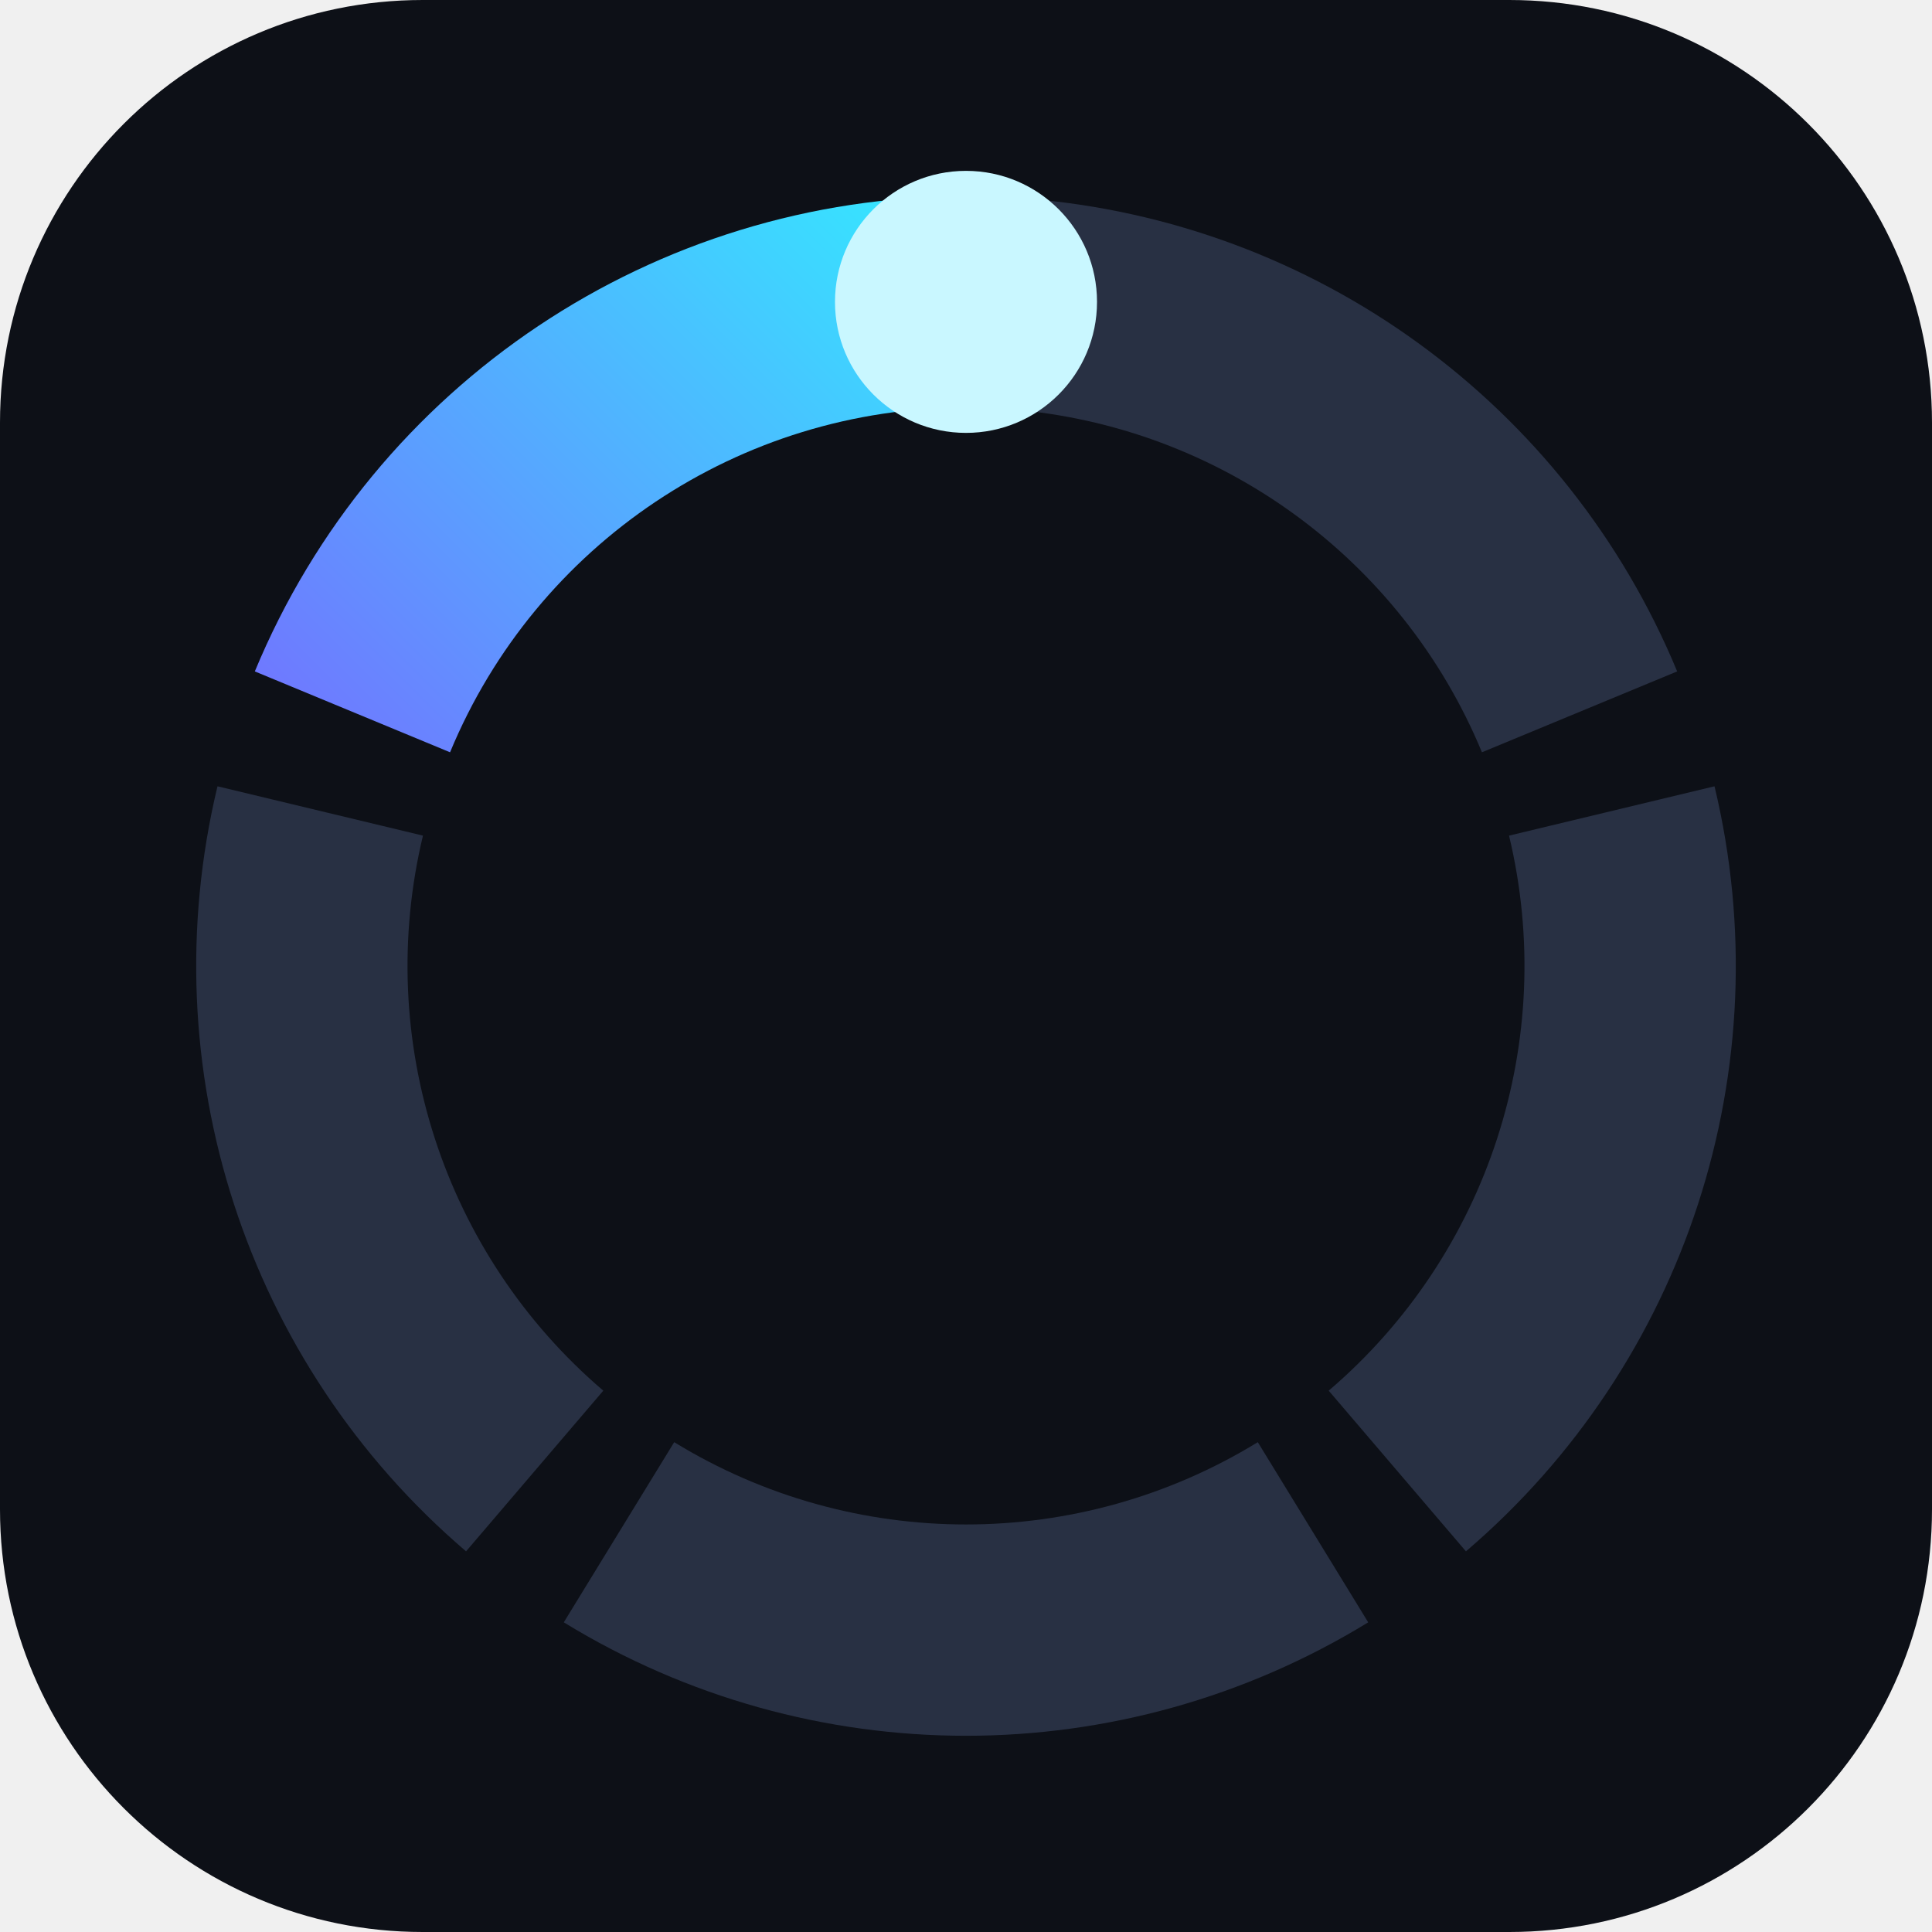
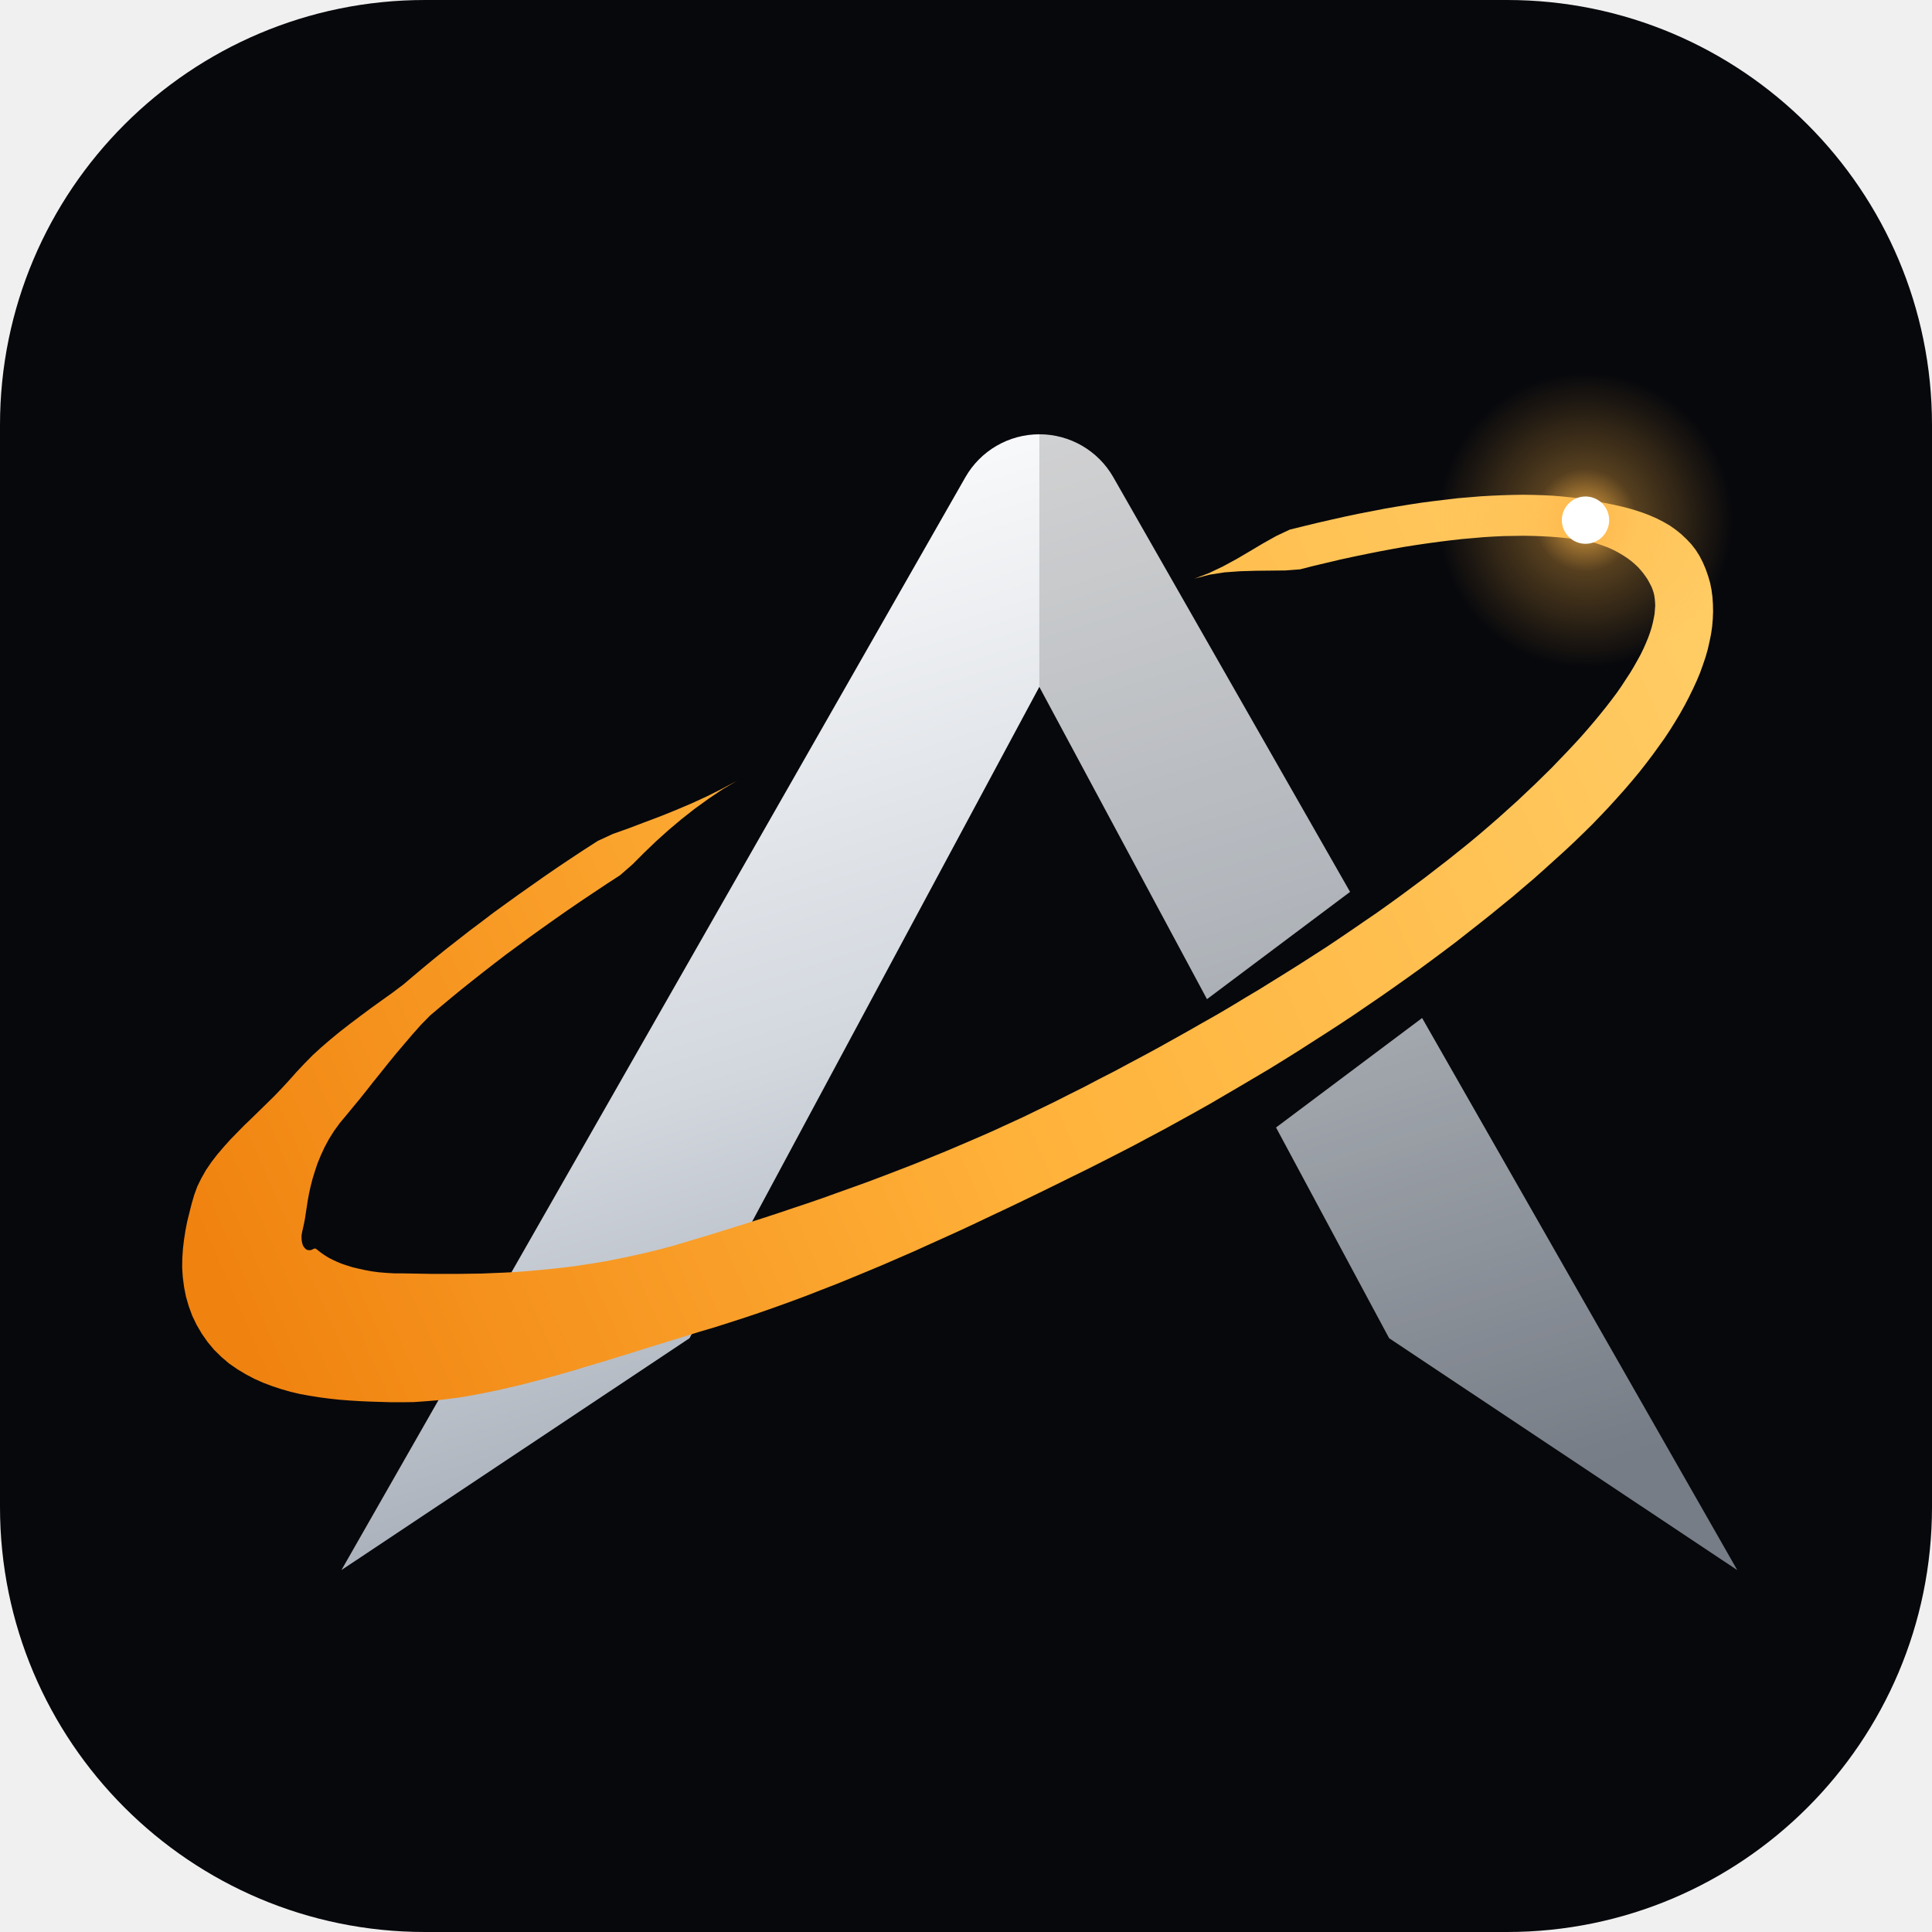
- <svg xmlns="http://www.w3.org/2000/svg" width="64" height="64" viewBox="0 0 64 64" fill="none">
-   <rect width="64" height="64" rx="14" fill="#0D1017" />
+ <svg xmlns="http://www.w3.org/2000/svg" width="64" height="64" viewBox="3.5 -20.5 1225 1225" fill="none" role="img" aria-label="Asteroid Protocol">
+   <rect x="3.5" y="-20.5" width="1225" height="1225" rx="269.5" fill="#07080C" />
  <defs>
-     <linearGradient id="m-g" gradientUnits="userSpaceOnUse" x1="10" y1="32" x2="32" y2="10">
-       <stop offset="0" stop-color="#7B61FF" />
-       <stop offset="1" stop-color="#38E1FF" />
+     <linearGradient id="i-m" gradientUnits="userSpaceOnUse" x1="520" y1="230" x2="760" y2="990">
+       <stop offset="0" stop-color="#FFFFFF" />
+       <stop offset="0.5" stop-color="#D2D7DE" />
+       <stop offset="1" stop-color="#8C949F" />
    </linearGradient>
+     <linearGradient id="i-r" gradientUnits="userSpaceOnUse" x1="130" y1="790" x2="1065" y2="380">
+       <stop offset="0" stop-color="#F0820F" />
+       <stop offset="0.5" stop-color="#FFB23A" />
+       <stop offset="1" stop-color="#FFCB63" />
+     </linearGradient>
+     <radialGradient id="i-sg" cx="1008.8" cy="309.3" r="93.6" gradientUnits="userSpaceOnUse">
+       <stop offset="0" stop-color="#FFB547" stop-opacity="0.9" />
+       <stop offset="0.35" stop-color="#FFB547" stop-opacity="0.315" />
+       <stop offset="1" stop-color="#FFB547" stop-opacity="0" />
+     </radialGradient>
+     <clipPath id="i-c">
+       <path d="M220 975L615.6 282.1A54 54 0 0 1 709.4 282.1L859.5 545L768.8 613L662.5 415L440.7 828Z" />
+       <path d="M812.6 694.4L905.2 625L1105 975L884.3 828Z" />
+     </clipPath>
  </defs>
-   <path d="M33.726 10.068 A22 22 0 0 1 52.325 23.581" stroke="#283043" stroke-width="7" stroke-linecap="butt" fill="none" />
-   <path d="M53.392 26.864 A22 22 0 0 1 46.288 48.729" stroke="#283043" stroke-width="7" stroke-linecap="butt" fill="none" />
-   <path d="M43.495 50.758 A22 22 0 0 1 20.505 50.758" stroke="#283043" stroke-width="7" stroke-linecap="butt" fill="none" />
-   <path d="M17.712 48.729 A22 22 0 0 1 10.608 26.864" stroke="#283043" stroke-width="7" stroke-linecap="butt" fill="none" />
-   <path d="M11.675 23.581 A22 22 0 0 1 31.996 10.000" stroke="url(#m-g)" stroke-width="7" stroke-linecap="butt" fill="none" />
-   <circle cx="32" cy="10" r="4.34" fill="#C9F7FF" />
+   <path d="M220 975L615.6 282.1A54 54 0 0 1 709.4 282.1L859.5 545L768.8 613L662.5 415L440.7 828Z" fill="url(#i-m)" />
+   <path d="M812.6 694.4L905.2 625L1105 975L884.3 828Z" fill="url(#i-m)" />
+   <g clip-path="url(#i-c)">
+     <rect x="662.5" y="150" width="520" height="880" fill="#000" opacity="0.16" />
+   </g>
+   <path d="M760.8 346.4L770 342.9L778.8 338.7L787.5 334L796 329L804.4 324L812.8 319.3L821.3 315.3L830.2 313.1L838.9 311L847.6 309L856.1 307.1L864.6 305.3L872.9 303.7L881.1 302.1L889.2 300.7L897.2 299.4L905 298.2L912.7 297.2L920.3 296.3L927.8 295.4L935.1 294.8L942.2 294.2L949.2 293.8L956.1 293.5L962.8 293.3L969.4 293.2L975.8 293.3L982.1 293.5L988.2 293.8L994.1 294.3L999.9 294.9L1005.5 295.6L1011 296.4L1016.3 297.4L1021.5 298.5L1026.5 299.5L1031.4 300.6L1036.2 301.8L1040.9 303.2L1045.4 304.7L1049.8 306.4L1054.1 308.3L1058.2 310.4L1062.2 312.7L1065.9 315.3L1069.5 318.2L1072.8 321.3L1075.9 324.6L1078.7 328.2L1081.1 332L1083.2 336.1L1085 340.3L1086.5 344.6L1087.8 349L1088.7 353.5L1089.3 358L1089.6 362.7L1089.7 367.3L1089.5 372.1L1089.1 376.8L1088.4 381.6L1087.4 386.5L1086.3 391.3L1084.9 396.2L1083.2 401.2L1081.4 406.2L1079.3 411.2L1077 416.2L1074.5 421.3L1071.8 426.5L1068.9 431.7L1065.8 436.9L1062.5 442.2L1059 447.5L1055.2 452.8L1051.3 458.2L1047.2 463.6L1042.9 469.1L1038.4 474.5L1033.6 480.1L1028.7 485.6L1023.6 491.2L1018.3 496.8L1012.9 502.4L1007.2 508L1001.4 513.6L995.3 519.3L989.1 524.9L982.8 530.6L976.3 536.4L969.6 542.1L962.8 547.9L955.8 553.6L948.7 559.4L941.4 565.2L934 571L926.5 576.9L918.8 582.7L911 588.5L903.1 594.3L895 600.1L886.8 605.9L878.5 611.7L870 617.5L861.5 623.3L852.9 629L844.1 634.7L835.2 640.4L826.3 646.1L817.2 651.8L808.1 657.4L798.8 662.9L789.5 668.4L780.1 673.9L770.7 679.4L761.1 684.8L751.5 690.1L741.9 695.4L732.1 700.6L722.4 705.8L712.5 710.9L702.7 715.9L692.8 720.9L682.8 725.8L672.9 730.7L662.9 735.6L653 740.4L643 745.2L633 749.9L623.1 754.6L613.1 759.3L603.2 763.8L593.2 768.3L583.3 772.8L573.4 777.1L563.5 781.4L553.7 785.5L543.8 789.6L534 793.6L524.2 797.4L514.5 801.2L504.8 804.8L495.1 808.3L485.4 811.7L475.9 814.9L466.3 818L456.9 821L447.4 823.8L438.1 826.7L429 829.5L419.9 832.3L410.9 835.1L402 837.9L393.2 840.6L384.5 843.3L375.9 845.8L367.5 848.4L359.1 850.8L350.8 853.1L342.6 855.3L334.5 857.4L326.4 859.3L318.5 861.1L310.7 862.7L303 864.2L295.4 865.5L287.8 866.5L280.4 867.4L273.1 868L265.9 868.5L258.8 868.6L251.8 868.6L245 868.4L238.3 868.2L231.6 867.9L225.1 867.5L218.7 867L212.3 866.3L206.1 865.5L199.9 864.5L193.8 863.4L187.8 862L181.9 860.3L176.1 858.4L170.3 856.2L164.7 853.7L159.2 850.8L153.9 847.6L148.7 844L143.9 839.9L139.3 835.4L135.2 830.5L131.5 825.2L128.2 819.6L125.4 813.8L123.2 807.8L121.4 801.6L120.2 795.5L119.4 789.3L119 783.2L119.1 777.1L119.5 771.2L120.2 765.4L121.1 759.6L122.2 754L123.6 748.4L125 742.8L126.6 737.3L128.6 731.8L131.2 726.5L134.1 721.4L137.5 716.4L141.2 711.6L145.2 706.9L149.4 702.2L153.8 697.7L158.3 693.1L163 688.6L167.7 684L172.5 679.3L177.3 674.6L182.1 669.6L186.8 664.5L191.5 659.2L196.5 653.9L201.7 648.6L207.3 643.5L213.1 638.5L219.2 633.5L225.5 628.6L232 623.7L238.6 618.8L245.4 613.9L252.4 608.9L259.3 603.7L265.9 598.1L272.7 592.4L279.6 586.7L286.7 581L294 575.3L301.3 569.6L308.9 563.9L316.5 558.1L324.4 552.4L332.3 546.7L340.4 541L348.5 535.3L356.8 529.6L365.3 523.9L373.8 518.3L382.5 512.7L392 508.3L402.1 504.7L412.1 500.9L422.2 497.1L432.1 493.1L442 488.9L451.8 484.4L461.4 479.6L470.9 474.5L470.9 474.5L461.6 480L452.7 486L444 492.3L435.6 498.9L427.4 505.8L419.5 512.9L411.8 520.3L404.4 527.7L396.6 534.5L388.1 540L379.7 545.6L371.5 551.1L363.3 556.7L355.3 562.3L347.4 567.9L339.6 573.5L332 579.1L324.5 584.6L317.2 590.2L310 595.8L302.9 601.4L296 606.9L289.3 612.4L282.7 617.9L276.2 623.4L270.4 629.3L264.9 635.5L259.7 641.6L254.6 647.6L249.7 653.6L245 659.5L240.4 665.2L236 670.8L231.6 676.3L227.3 681.5L223.1 686.6L219 691.5L215.3 696.6L212.1 701.7L209.3 706.9L206.9 712.1L204.8 717.2L203.1 722.3L201.6 727.2L200.4 731.9L199.4 736.5L198.6 740.8L198 744.8L197.4 748.6L196.9 752L196.3 755.1L195.7 757.9L195.1 760.5L194.7 762.8L194.7 764.9L194.9 766.8L195.3 768.4L195.9 769.8L196.7 770.8L197.5 771.6L198.3 772L199.2 772.2L200 772.2L200.7 772.1L201.4 771.8L201.9 771.6L202.4 771.3L202.9 771.2L203.3 771.1L203.8 771.3L204.4 771.7L205.1 772.3L206 773L207.2 773.9L208.6 774.9L210.3 776L212.3 777.2L214.7 778.4L217.3 779.6L220.2 780.8L223.5 781.9L227 783L230.8 783.9L234.9 784.8L239.2 785.6L243.8 786.2L248.7 786.6L253.8 786.9L259.1 786.9L264.6 787L270.3 787.1L276.2 787.2L282.4 787.2L288.8 787.2L295.3 787.2L302.1 787.1L309 787L316.1 786.7L323.5 786.4L331 786L338.6 785.4L346.4 784.7L354.4 783.9L362.5 783L370.7 781.9L379.1 780.6L387.6 779.2L396.2 777.5L404.8 775.7L413.6 773.7L422.5 771.5L431.4 769.1L440.3 766.4L449.4 763.7L458.5 760.9L467.8 758L477.1 755.1L486.5 752.1L496 749L505.5 745.8L515.1 742.6L524.7 739.3L534.4 735.8L544.2 732.3L553.9 728.8L563.7 725.1L573.6 721.3L583.4 717.5L593.3 713.5L603.1 709.5L613 705.3L622.8 701.1L632.6 696.8L642.4 692.3L652.2 687.8L661.9 683.1L671.6 678.4L681.3 673.5L690.9 668.7L700.4 663.7L710 658.8L719.5 653.7L728.9 648.7L738.3 643.6L747.6 638.4L756.9 633.2L766 628L775.2 622.8L784.2 617.5L793.1 612.1L802 606.8L810.7 601.4L819.4 596L828 590.6L836.4 585.2L844.8 579.8L853 574.3L861.1 568.8L869.1 563.3L877 557.9L884.7 552.4L892.3 546.9L899.7 541.4L907.1 535.9L914.2 530.4L921.2 525L928.1 519.5L934.8 514.1L941.3 508.7L947.6 503.3L953.8 497.9L959.8 492.5L965.7 487.2L971.3 481.9L976.8 476.7L982.1 471.5L987.3 466.4L992.2 461.3L997 456.3L1001.6 451.4L1006 446.6L1010.2 441.8L1014.3 437L1018.1 432.4L1021.8 427.8L1025.2 423.4L1028.5 419L1031.5 414.7L1034.3 410.4L1037 406.3L1039.4 402.3L1041.6 398.4L1043.7 394.6L1045.5 390.9L1047.1 387.3L1048.5 383.9L1049.7 380.6L1050.7 377.4L1051.5 374.3L1052.1 371.4L1052.6 368.7L1052.8 366.1L1053 363.6L1052.9 361.3L1052.7 359.1L1052.4 357L1051.9 355L1051.3 353.2L1050.6 351.4L1049.7 349.7L1048.8 348L1047.8 346.3L1046.6 344.6L1045.3 342.8L1043.8 341L1042.1 339.1L1040.2 337.3L1038 335.4L1035.6 333.6L1032.9 331.8L1029.9 330L1026.7 328.3L1023.2 326.7L1019.4 325.3L1015.4 323.9L1011.1 322.9L1006.6 322.1L1001.9 321.3L996.9 320.7L991.8 320.2L986.5 319.8L981 319.5L975.3 319.3L969.4 319.2L963.3 319.3L957.1 319.4L950.6 319.7L944.1 320.1L937.3 320.7L930.4 321.3L923.3 322.1L916.1 323L908.7 324L901.2 325.1L893.6 326.3L885.8 327.7L877.8 329.2L869.8 330.8L861.6 332.5L853.3 334.3L844.9 336.3L836.4 338.3L827.8 340.5L818.6 341.2L809.1 341.3L799.5 341.4L789.7 341.7L780 342.4L770.3 343.9L760.8 346.4Z" fill="url(#i-r)" />
+   <circle cx="1008.8" cy="309.3" r="97.5" fill="url(#i-sg)" />
+   <circle cx="1008.8" cy="309.3" r="15" fill="#FFFFFF" />
</svg>
